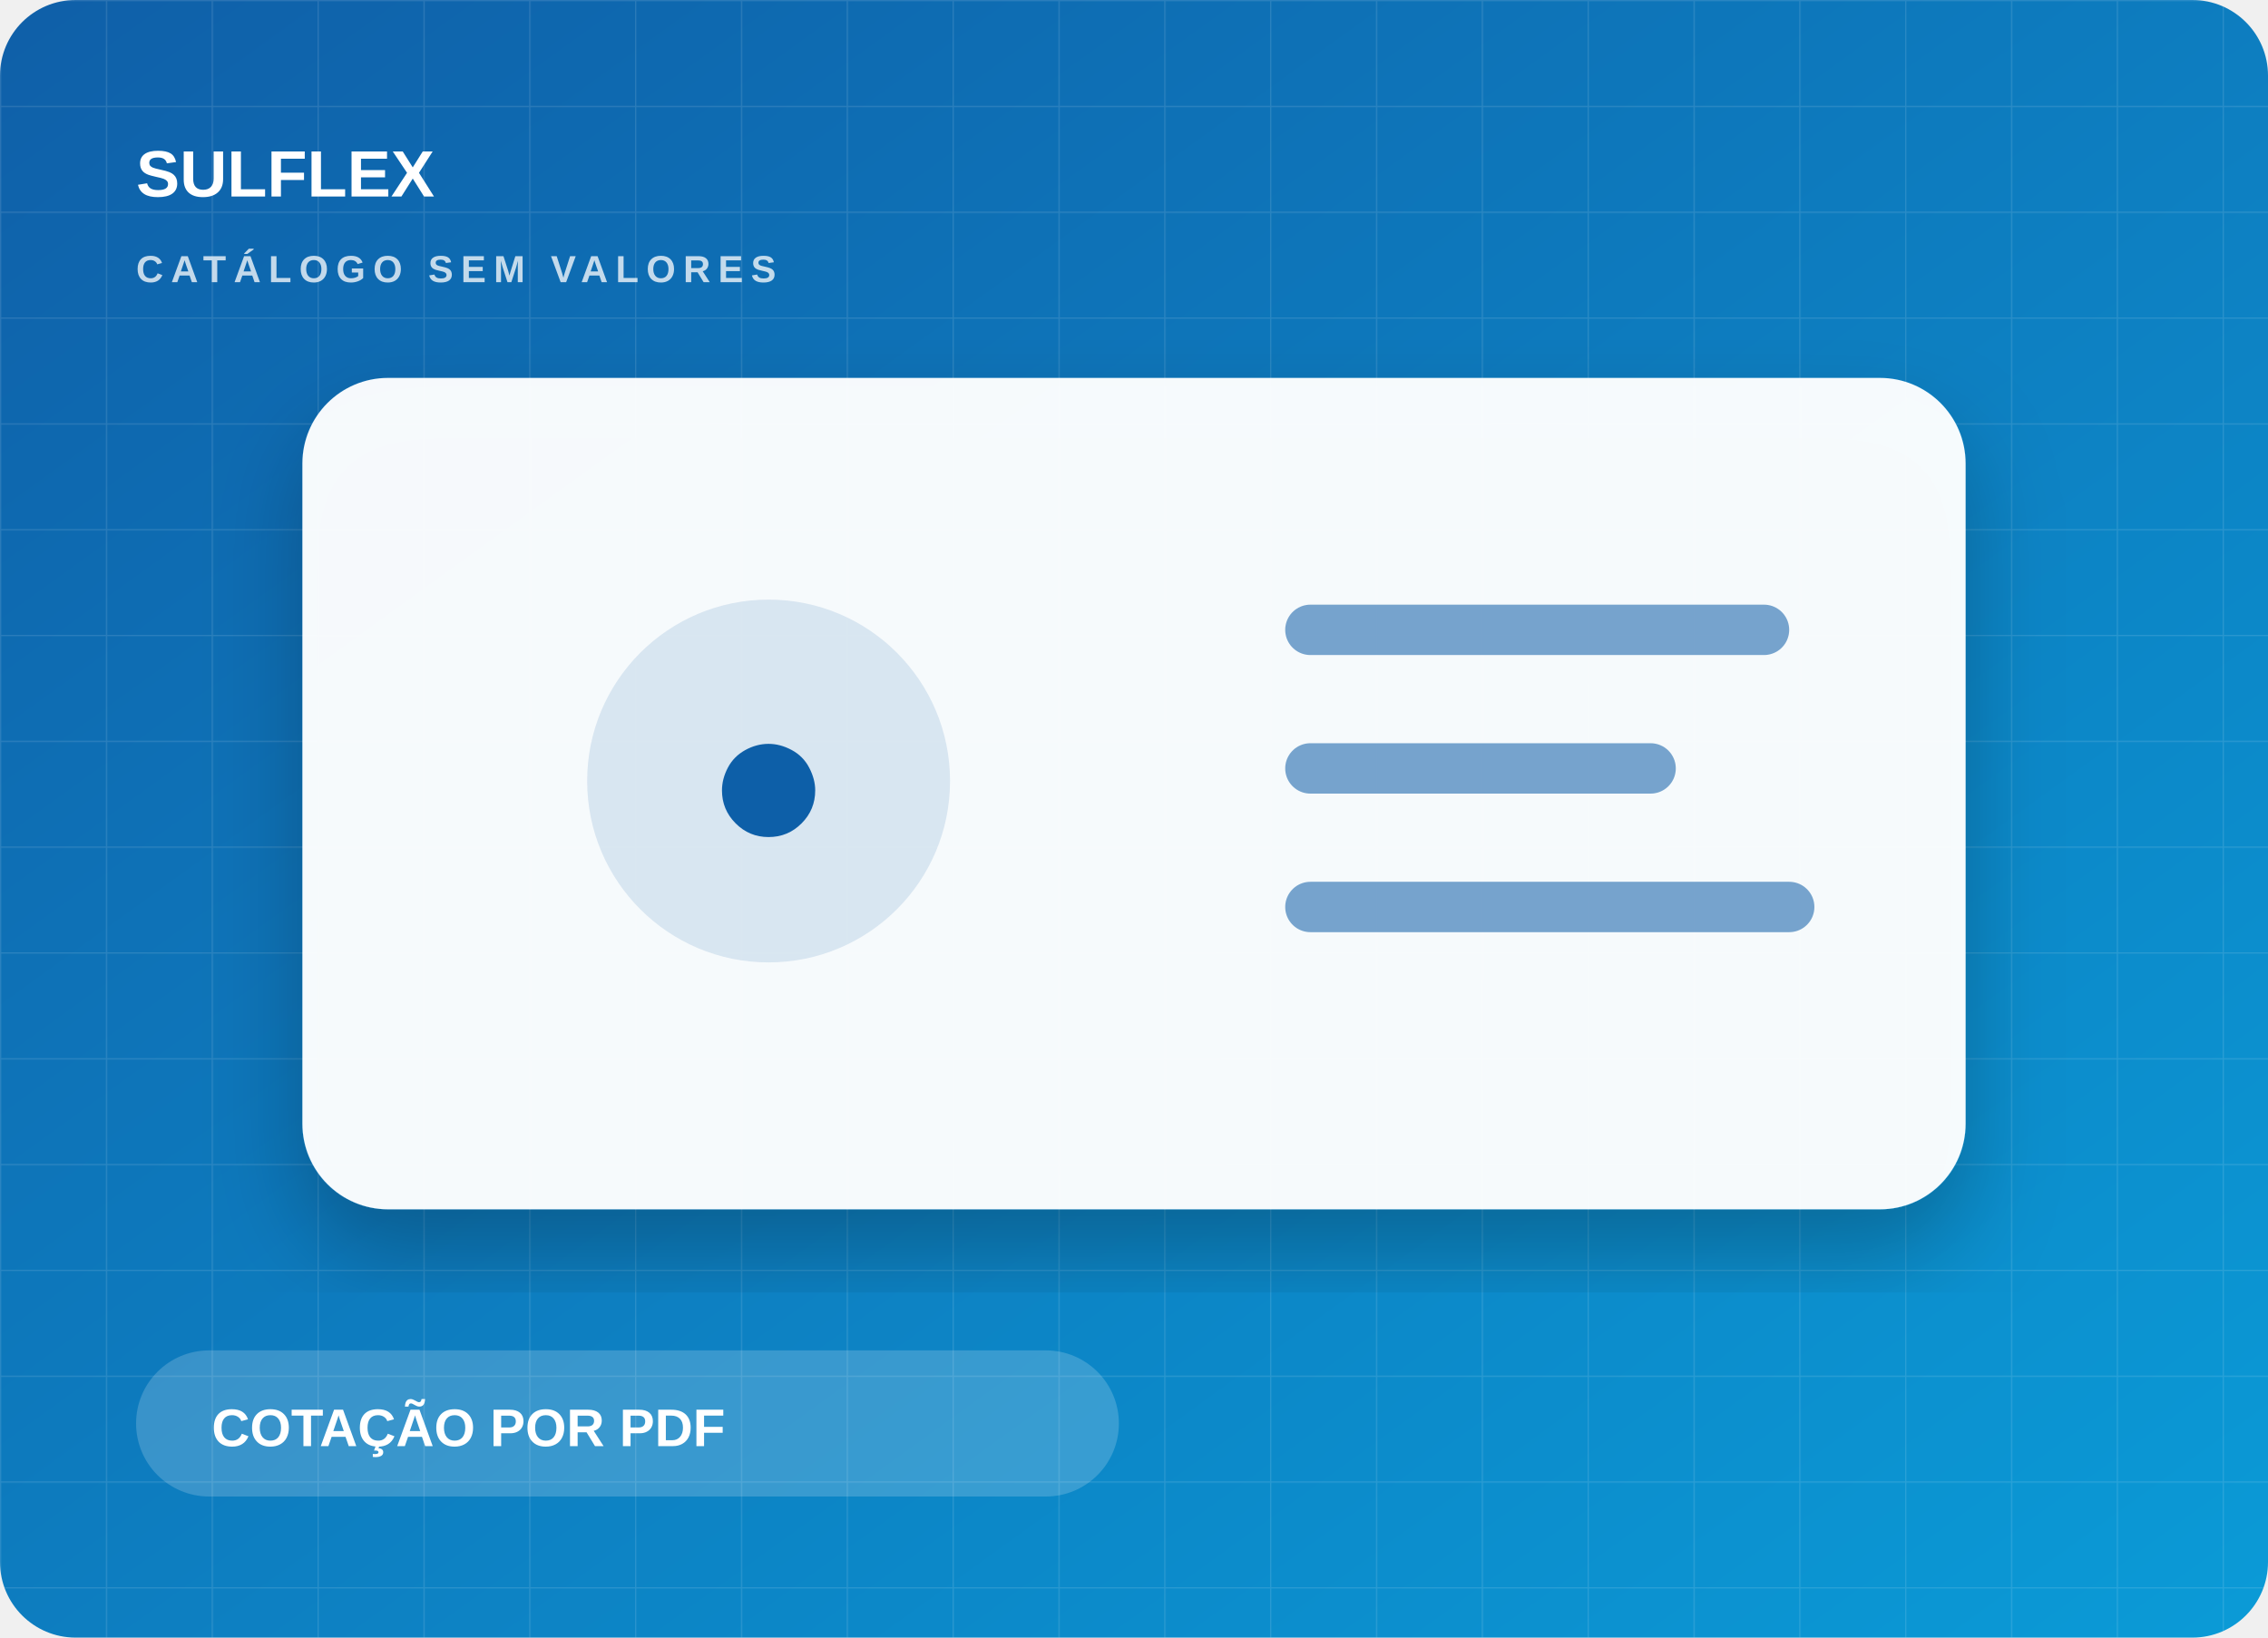
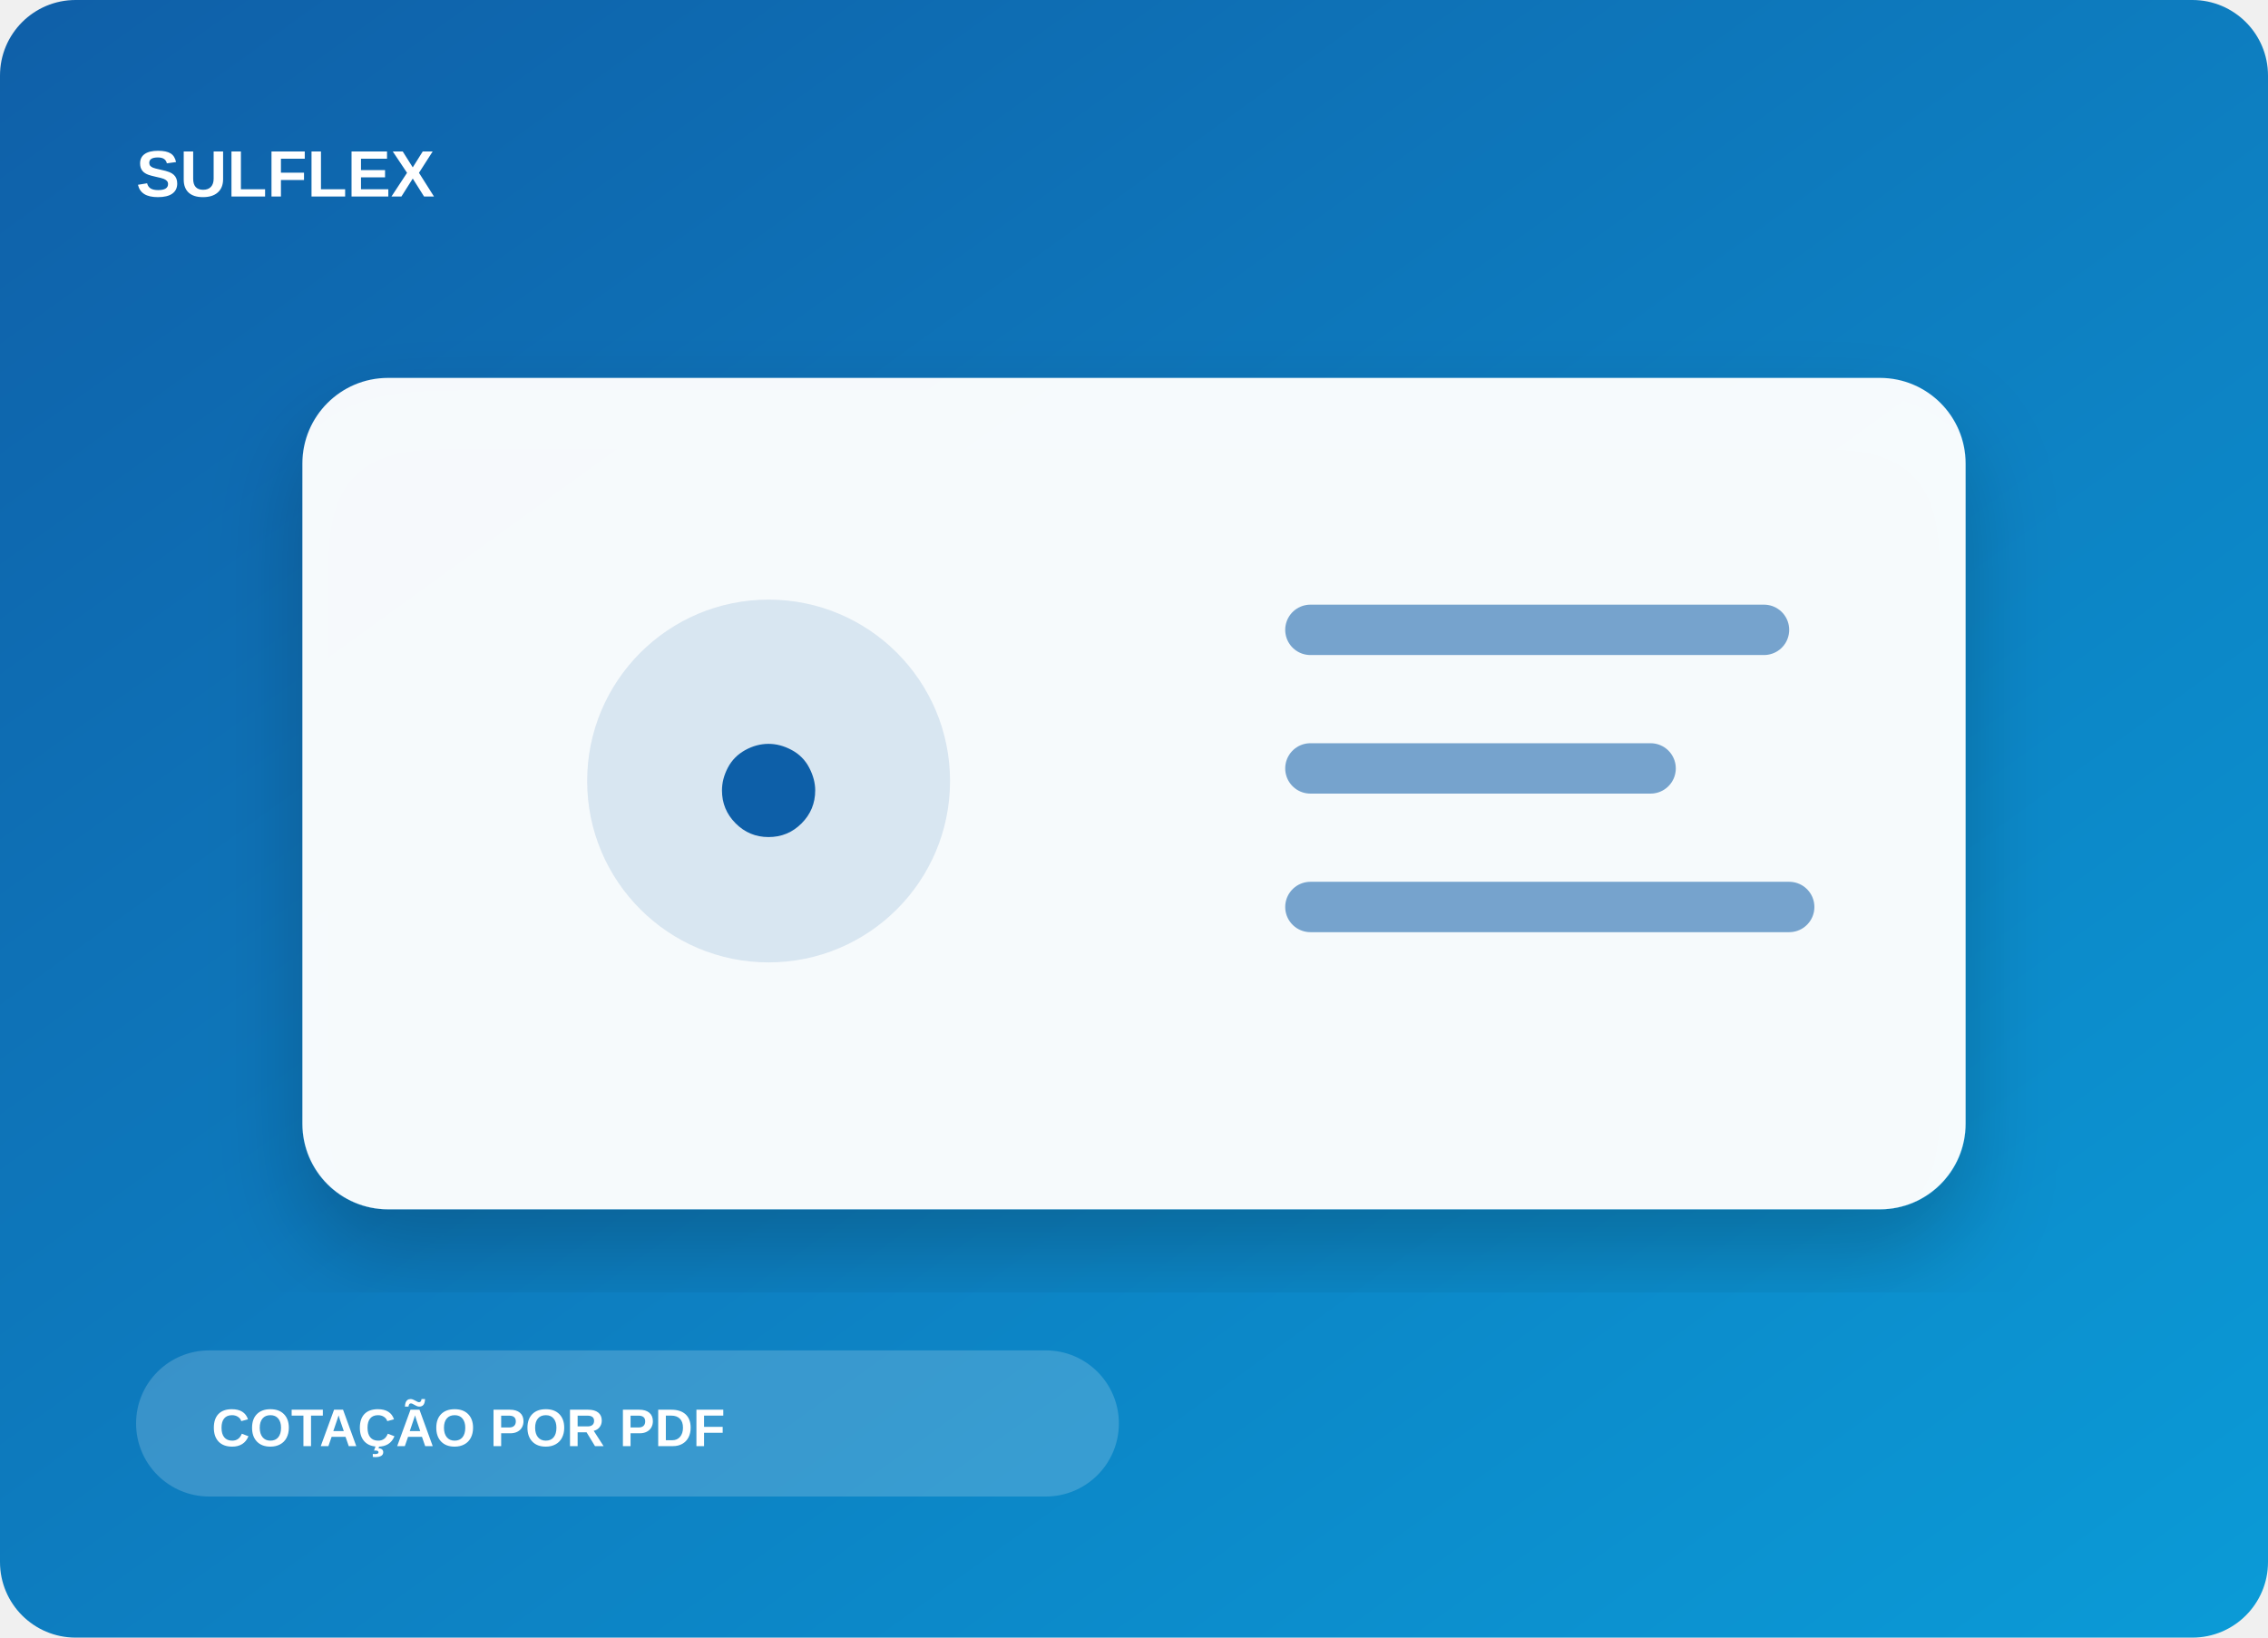
<svg xmlns="http://www.w3.org/2000/svg" width="900" height="650" viewBox="0 0 900 650">
  <defs>
    <linearGradient id="g" x1="0" y1="0" x2="1" y2="1">
      <stop offset="0" stop-color="#0f5fa8" />
      <stop offset="1" stop-color="#0b9bd7" />
    </linearGradient>
-     <pattern id="p" width="42" height="42" patternUnits="userSpaceOnUse">
-       <path d="M42 0L0 0 0 42" fill="none" stroke="#fff" stroke-opacity=".12" />
-     </pattern>
    <filter id="s">
-       <feDropShadow dx="0" dy="18" stdDeviation="18" flood-color="#000" flood-opacity=".25" />
+       <feDropShadow dx="0" dy="18" stdDeviation="18" flood-color="#000" flood-opacity=".22" />
    </filter>
  </defs>
  <rect width="900" height="650" rx="30" fill="url(#g)" />
-   <rect width="900" height="650" rx="30" fill="url(#p)" />
  <g filter="url(#s)">
    <rect x="120" y="150" width="660" height="330" rx="34" fill="#fff" opacity=".96" />
    <circle cx="305" cy="310" r="72" fill="#0f5fa8" opacity=".13" />
    <text x="305" y="338" text-anchor="middle" font-family="Arial" font-size="86" font-weight="900" fill="#0f5fa8">●</text>
    <path d="M520 250H700M520 305H655M520 360H710" stroke="#0f5fa8" stroke-width="20" stroke-linecap="round" opacity=".55" />
  </g>
  <text x="54" y="78" font-family="Arial" font-size="26" font-weight="900" fill="#fff">SULFLEX</text>
-   <text x="54" y="112" font-family="Arial" font-size="15" font-weight="700" fill="#fff" opacity=".75" letter-spacing="3">CATÁLOGO SEM VALORES</text>
  <rect x="54" y="536" width="390" height="58" rx="29" fill="#fff" opacity=".18" />
  <text x="84" y="574" font-family="Arial" font-size="21" font-weight="900" fill="#fff">COTAÇÃO POR PDF</text>
</svg>
